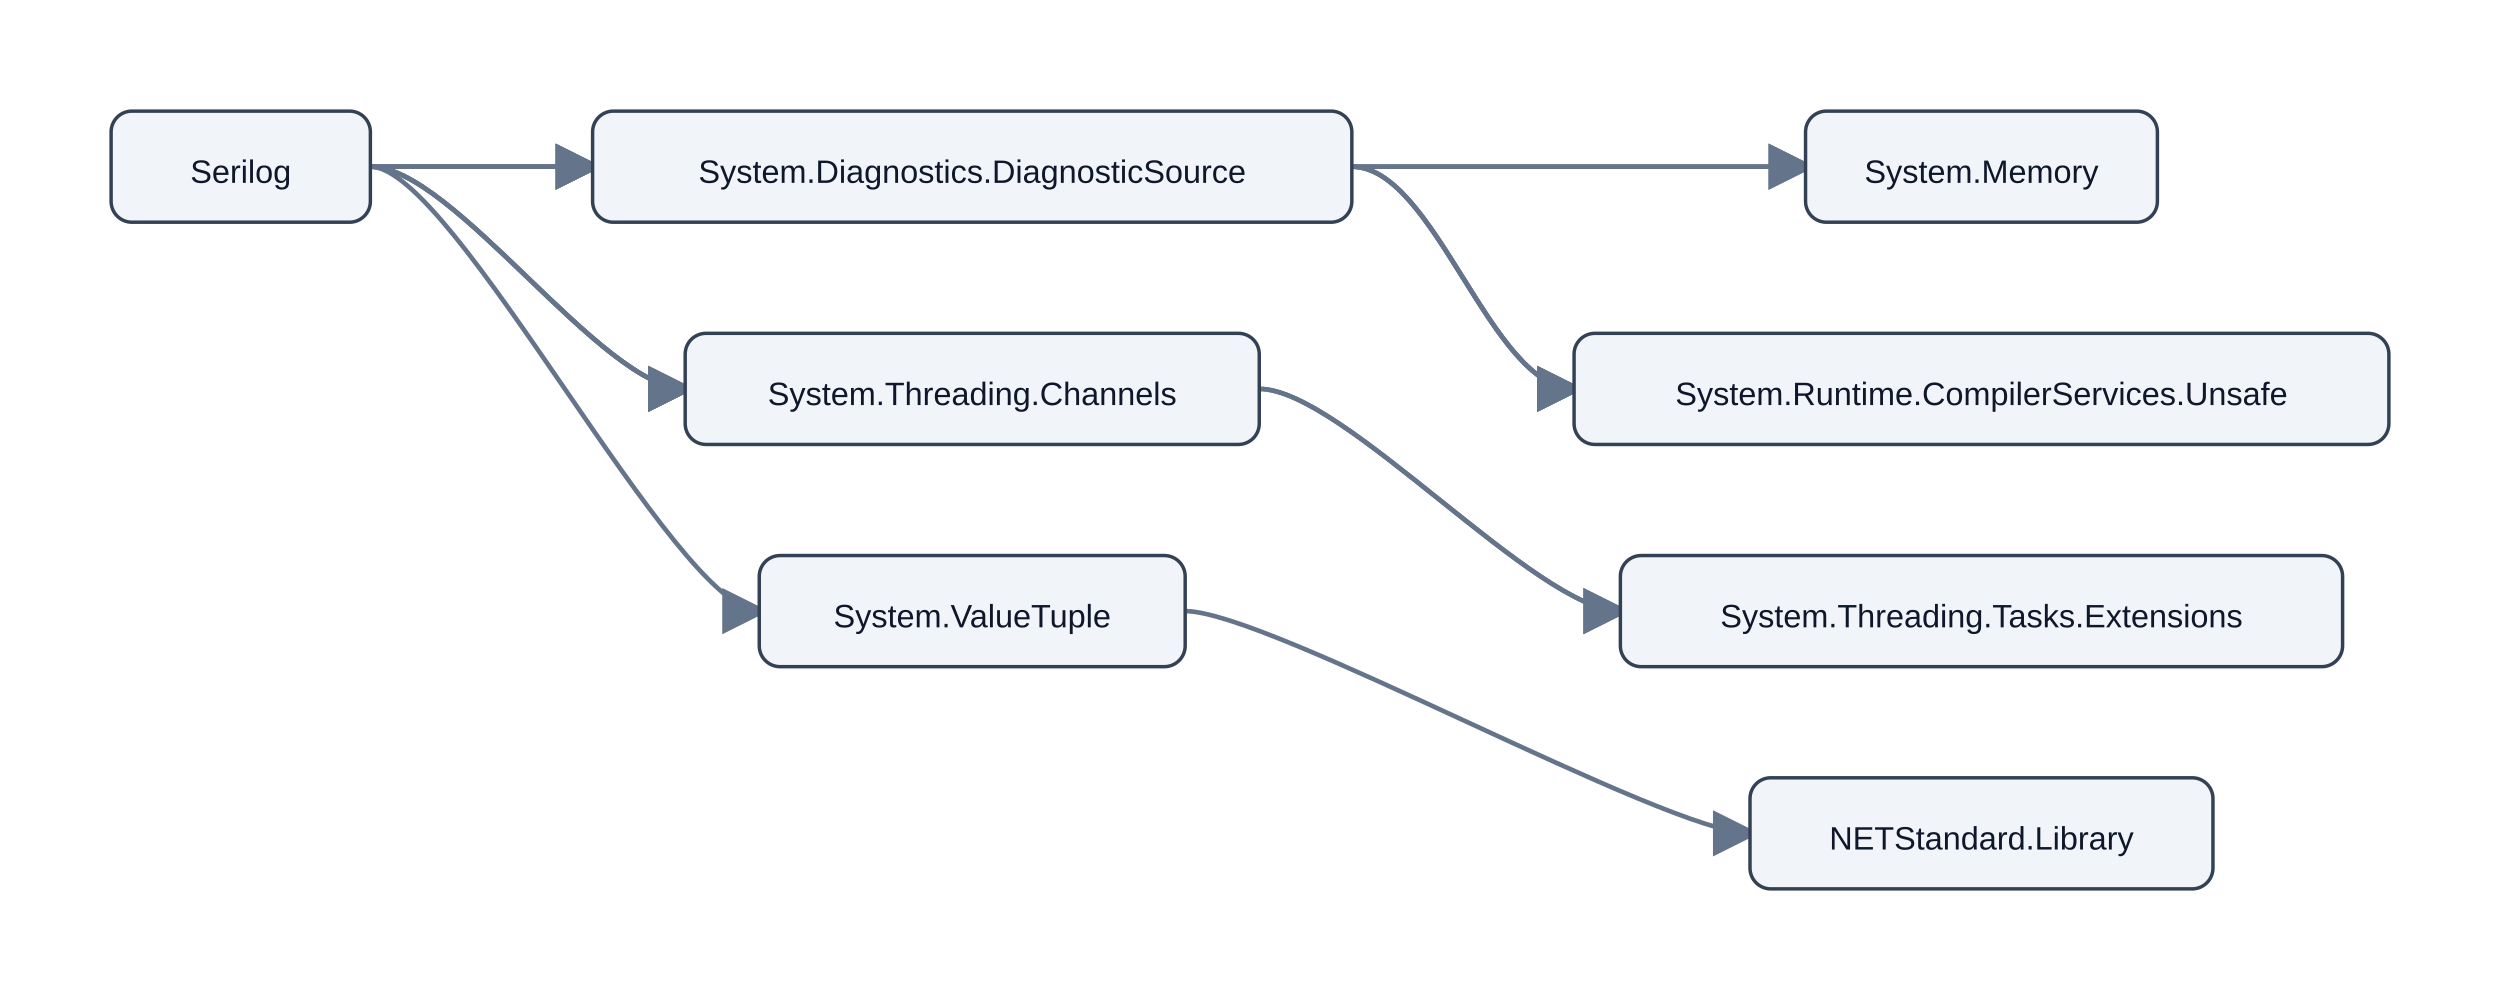
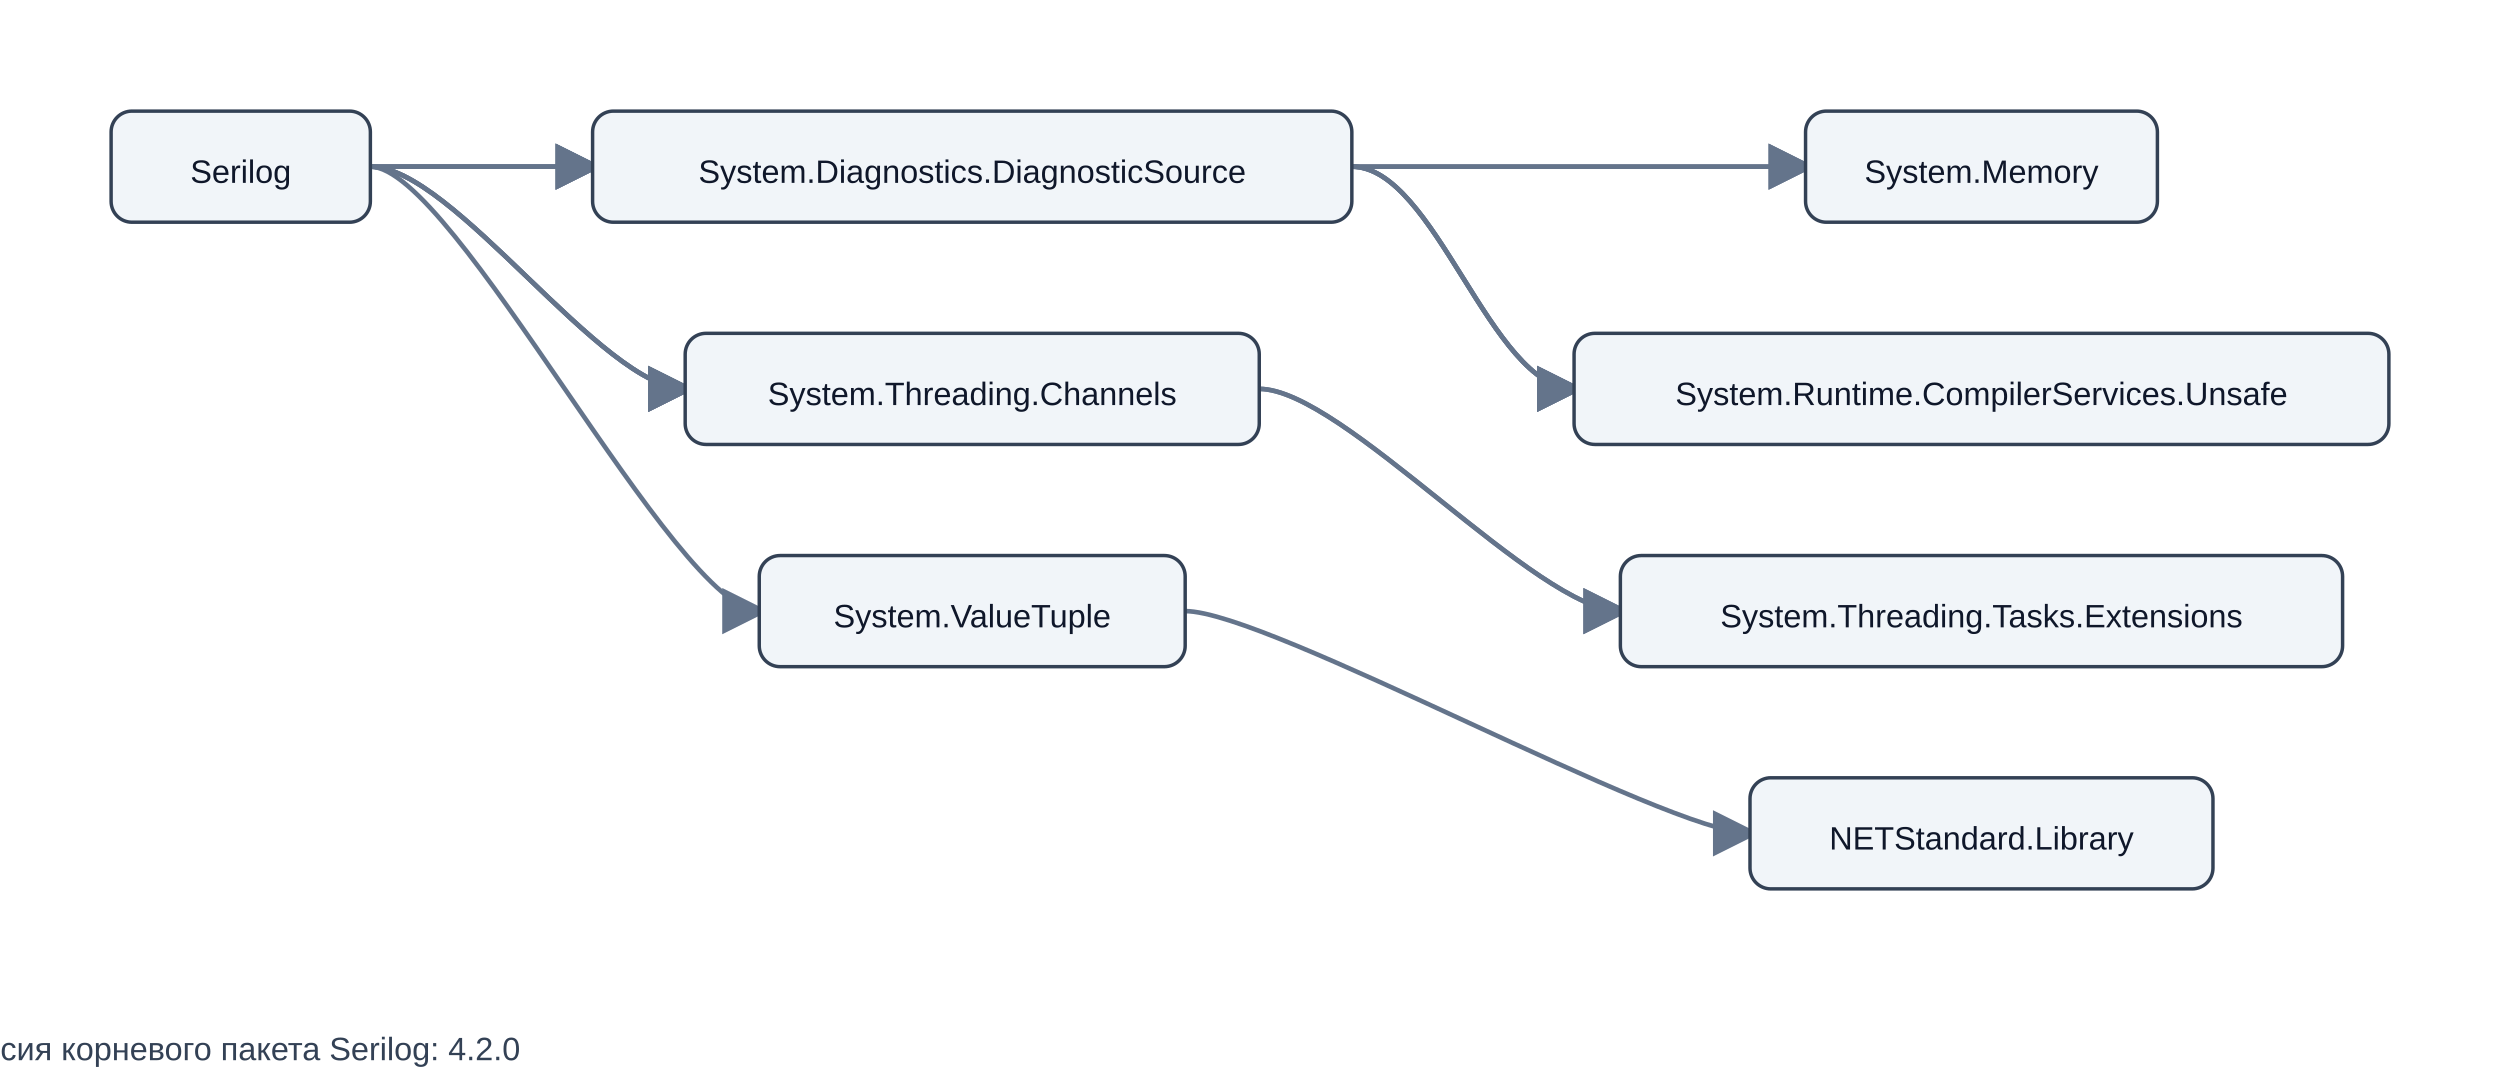
- <svg xmlns="http://www.w3.org/2000/svg" width="1080" height="432" viewBox="0 0 1080 432">
+ <svg xmlns="http://www.w3.org/2000/svg" width="1080" height="470" viewBox="0 0 1080 470">
  <defs>
    <marker id="arrow" markerWidth="10" markerHeight="10" refX="8" refY="5" orient="auto" markerUnits="strokeWidth">
      <path d="M 0 0 L 10 5 L 0 10 z" fill="#64748b" />
    </marker>
  </defs>
  <rect width="100%" height="100%" fill="#ffffff" />
  <path d="M 160 72 C 196 72, 220 72, 256 72" fill="none" stroke="#64748b" stroke-width="2" marker-end="url(#arrow)" />
  <path d="M 160 72 C 196 72, 260 168, 296 168" fill="none" stroke="#64748b" stroke-width="2" marker-end="url(#arrow)" />
  <path d="M 160 72 C 196 72, 292 264, 328 264" fill="none" stroke="#64748b" stroke-width="2" marker-end="url(#arrow)" />
  <path d="M 160 72 C 196 72, 220 72, 256 72" fill="none" stroke="#64748b" stroke-width="2" marker-end="url(#arrow)" />
  <path d="M 160 72 C 196 72, 260 168, 296 168" fill="none" stroke="#64748b" stroke-width="2" marker-end="url(#arrow)" />
  <path d="M 160 72 C 196 72, 220 72, 256 72" fill="none" stroke="#64748b" stroke-width="2" marker-end="url(#arrow)" />
  <path d="M 160 72 C 196 72, 260 168, 296 168" fill="none" stroke="#64748b" stroke-width="2" marker-end="url(#arrow)" />
  <path d="M 584 72 C 620 72, 744 72, 780 72" fill="none" stroke="#64748b" stroke-width="2" marker-end="url(#arrow)" />
  <path d="M 584 72 C 620 72, 644 168, 680 168" fill="none" stroke="#64748b" stroke-width="2" marker-end="url(#arrow)" />
  <path d="M 584 72 C 620 72, 644 168, 680 168" fill="none" stroke="#64748b" stroke-width="2" marker-end="url(#arrow)" />
  <path d="M 584 72 C 620 72, 744 72, 780 72" fill="none" stroke="#64748b" stroke-width="2" marker-end="url(#arrow)" />
  <path d="M 584 72 C 620 72, 644 168, 680 168" fill="none" stroke="#64748b" stroke-width="2" marker-end="url(#arrow)" />
  <path d="M 544 168 C 580 168, 664 264, 700 264" fill="none" stroke="#64748b" stroke-width="2" marker-end="url(#arrow)" />
  <path d="M 544 168 C 580 168, 664 264, 700 264" fill="none" stroke="#64748b" stroke-width="2" marker-end="url(#arrow)" />
  <path d="M 512 264 C 548 264, 720 360, 756 360" fill="none" stroke="#64748b" stroke-width="2" marker-end="url(#arrow)" />
  <rect x="48" y="48" width="112" height="48" rx="9" fill="#f1f5f9" stroke="#334155" stroke-width="1.5" />
  <text x="104" y="79" text-anchor="middle" font-family="Arial, sans-serif" font-size="14" fill="#0f172a">Serilog</text>
  <rect x="256" y="48" width="328" height="48" rx="9" fill="#f1f5f9" stroke="#334155" stroke-width="1.5" />
  <text x="420" y="79" text-anchor="middle" font-family="Arial, sans-serif" font-size="14" fill="#0f172a">System.Diagnostics.DiagnosticSource</text>
  <rect x="296" y="144" width="248" height="48" rx="9" fill="#f1f5f9" stroke="#334155" stroke-width="1.5" />
  <text x="420" y="175" text-anchor="middle" font-family="Arial, sans-serif" font-size="14" fill="#0f172a">System.Threading.Channels</text>
  <rect x="328" y="240" width="184" height="48" rx="9" fill="#f1f5f9" stroke="#334155" stroke-width="1.5" />
  <text x="420" y="271" text-anchor="middle" font-family="Arial, sans-serif" font-size="14" fill="#0f172a">System.ValueTuple</text>
  <rect x="780" y="48" width="152" height="48" rx="9" fill="#f1f5f9" stroke="#334155" stroke-width="1.5" />
  <text x="856" y="79" text-anchor="middle" font-family="Arial, sans-serif" font-size="14" fill="#0f172a">System.Memory</text>
  <rect x="680" y="144" width="352" height="48" rx="9" fill="#f1f5f9" stroke="#334155" stroke-width="1.5" />
  <text x="856" y="175" text-anchor="middle" font-family="Arial, sans-serif" font-size="14" fill="#0f172a">System.Runtime.CompilerServices.Unsafe</text>
  <rect x="700" y="240" width="312" height="48" rx="9" fill="#f1f5f9" stroke="#334155" stroke-width="1.5" />
  <text x="856" y="271" text-anchor="middle" font-family="Arial, sans-serif" font-size="14" fill="#0f172a">System.Threading.Tasks.Extensions</text>
  <rect x="756" y="336" width="200" height="48" rx="9" fill="#f1f5f9" stroke="#334155" stroke-width="1.5" />
  <text x="856" y="367" text-anchor="middle" font-family="Arial, sans-serif" font-size="14" fill="#0f172a">NETStandard.Library</text>
+   <text x="100" y="458" text-anchor="middle" font-family="Arial, sans-serif" font-size="14" fill="#334155">Версия корневого пакета Serilog: 4.2.0</text>
</svg>
